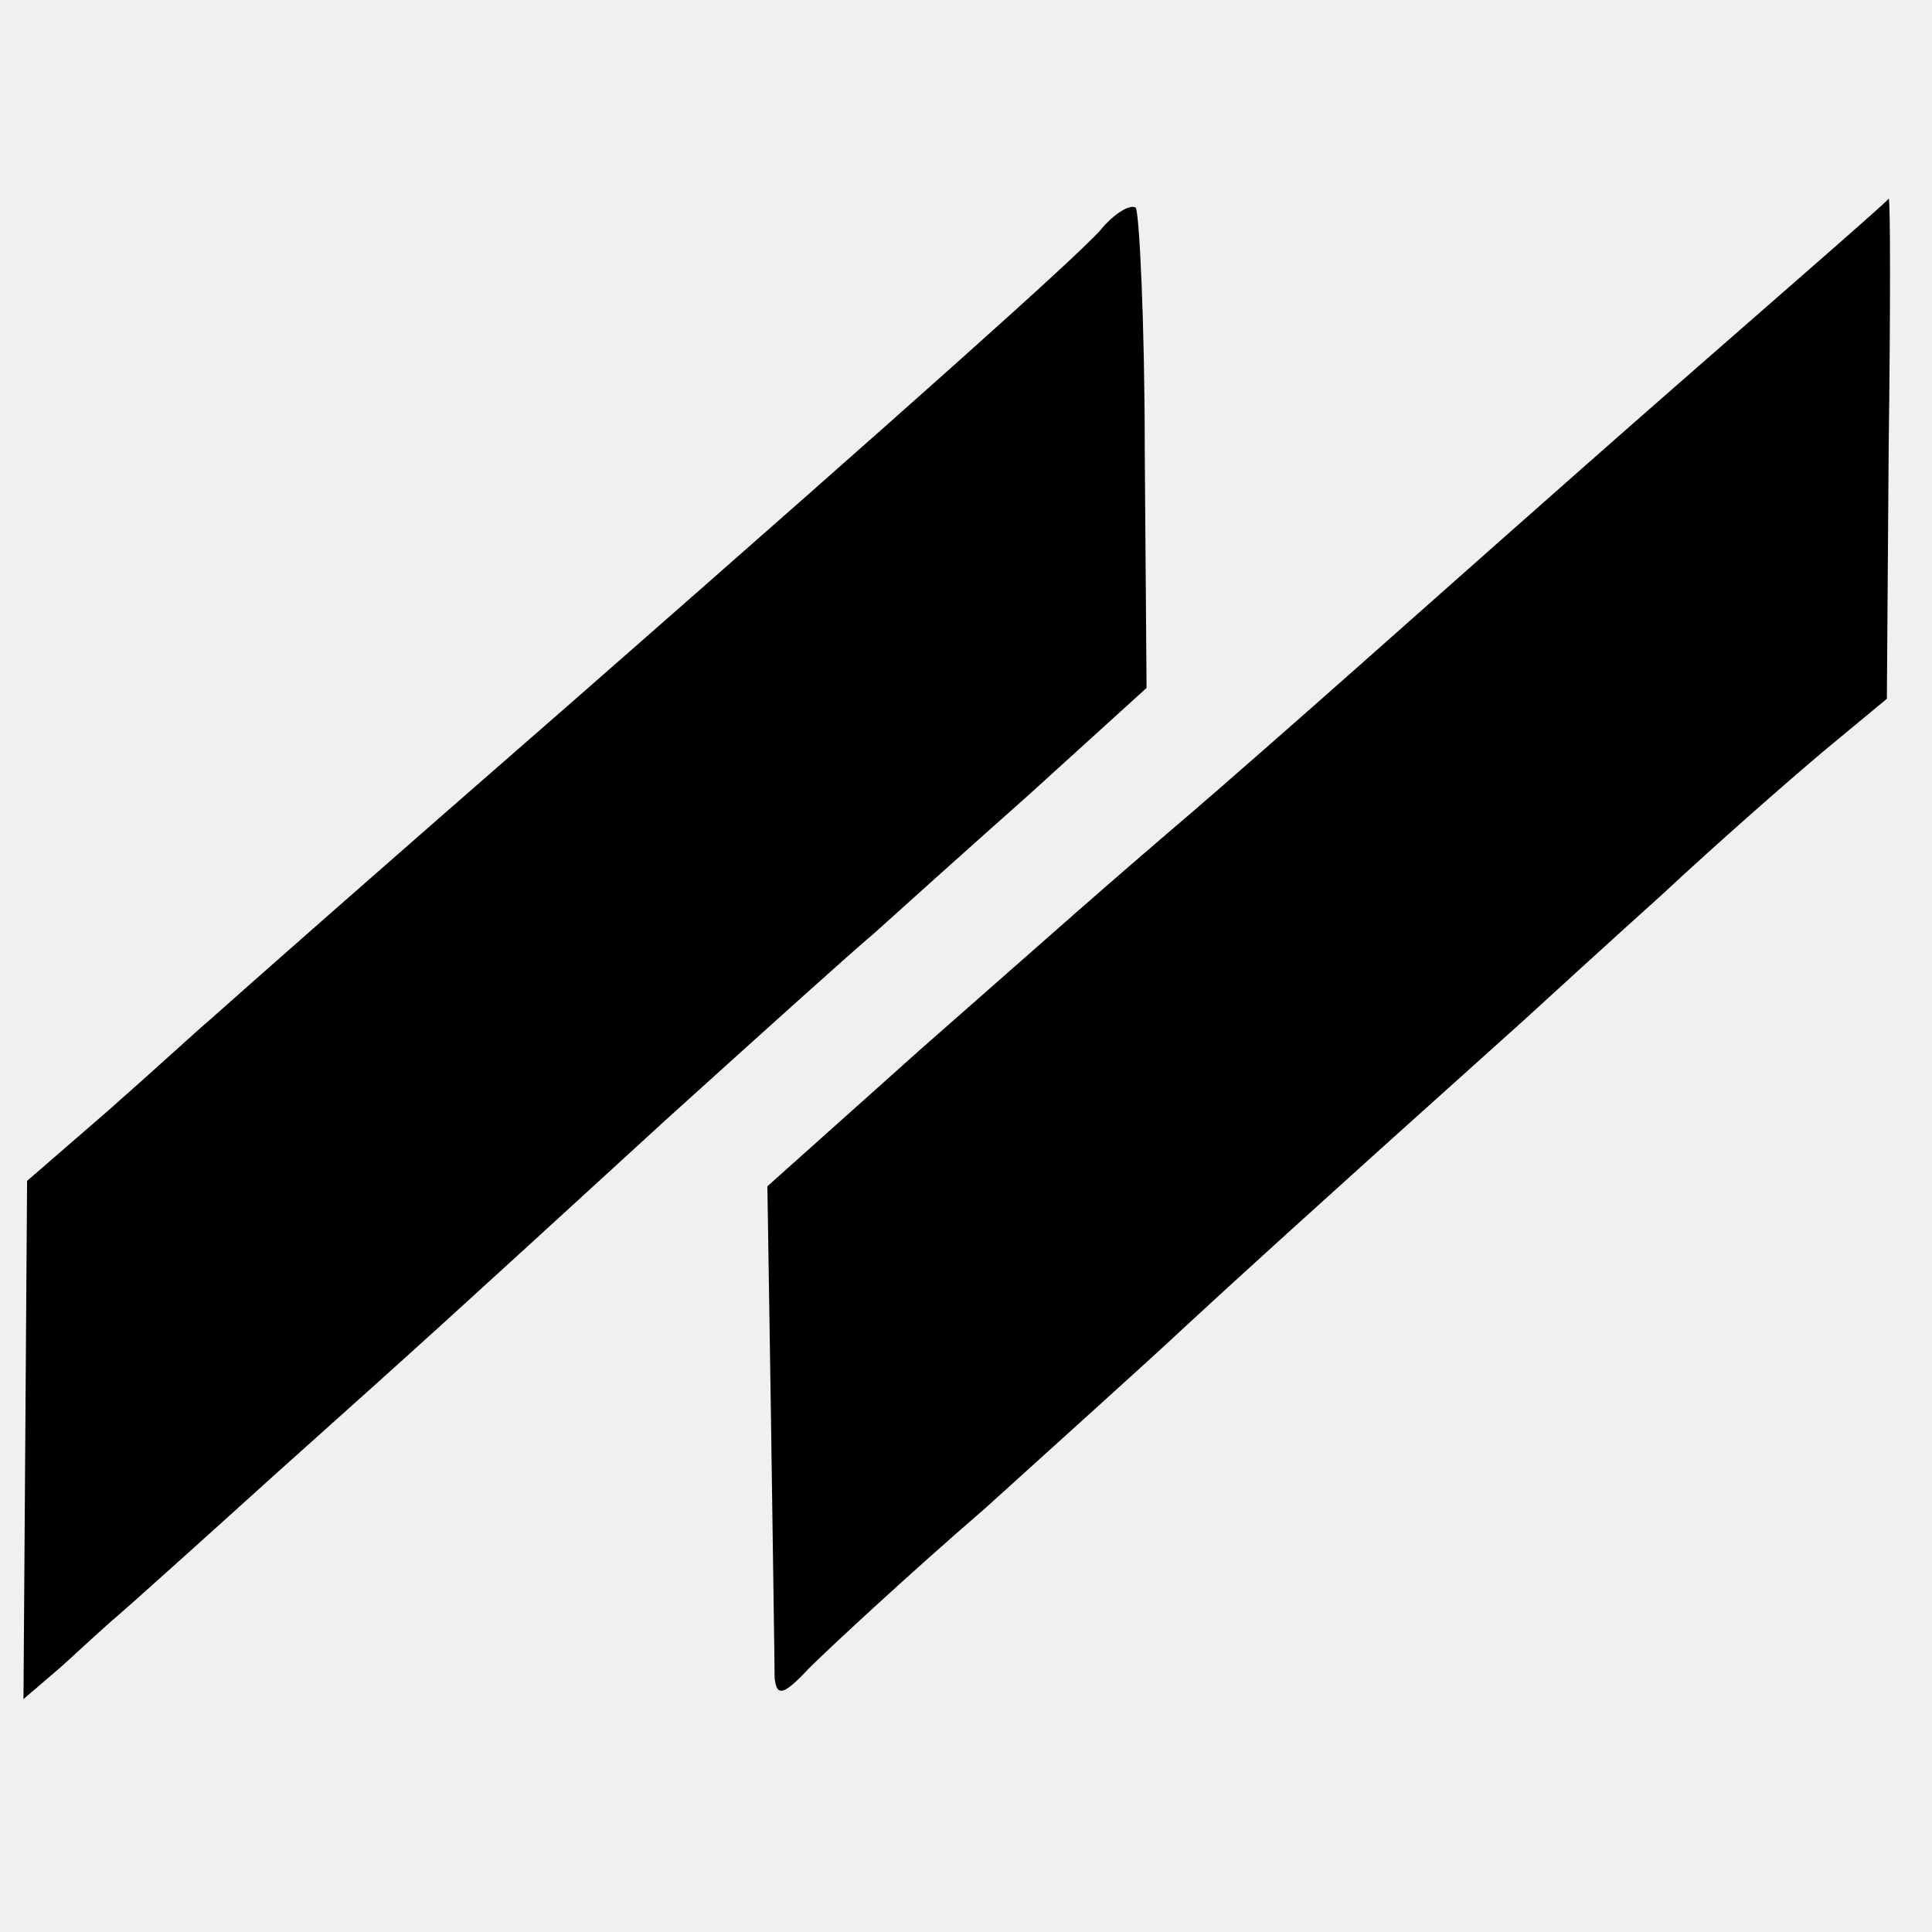
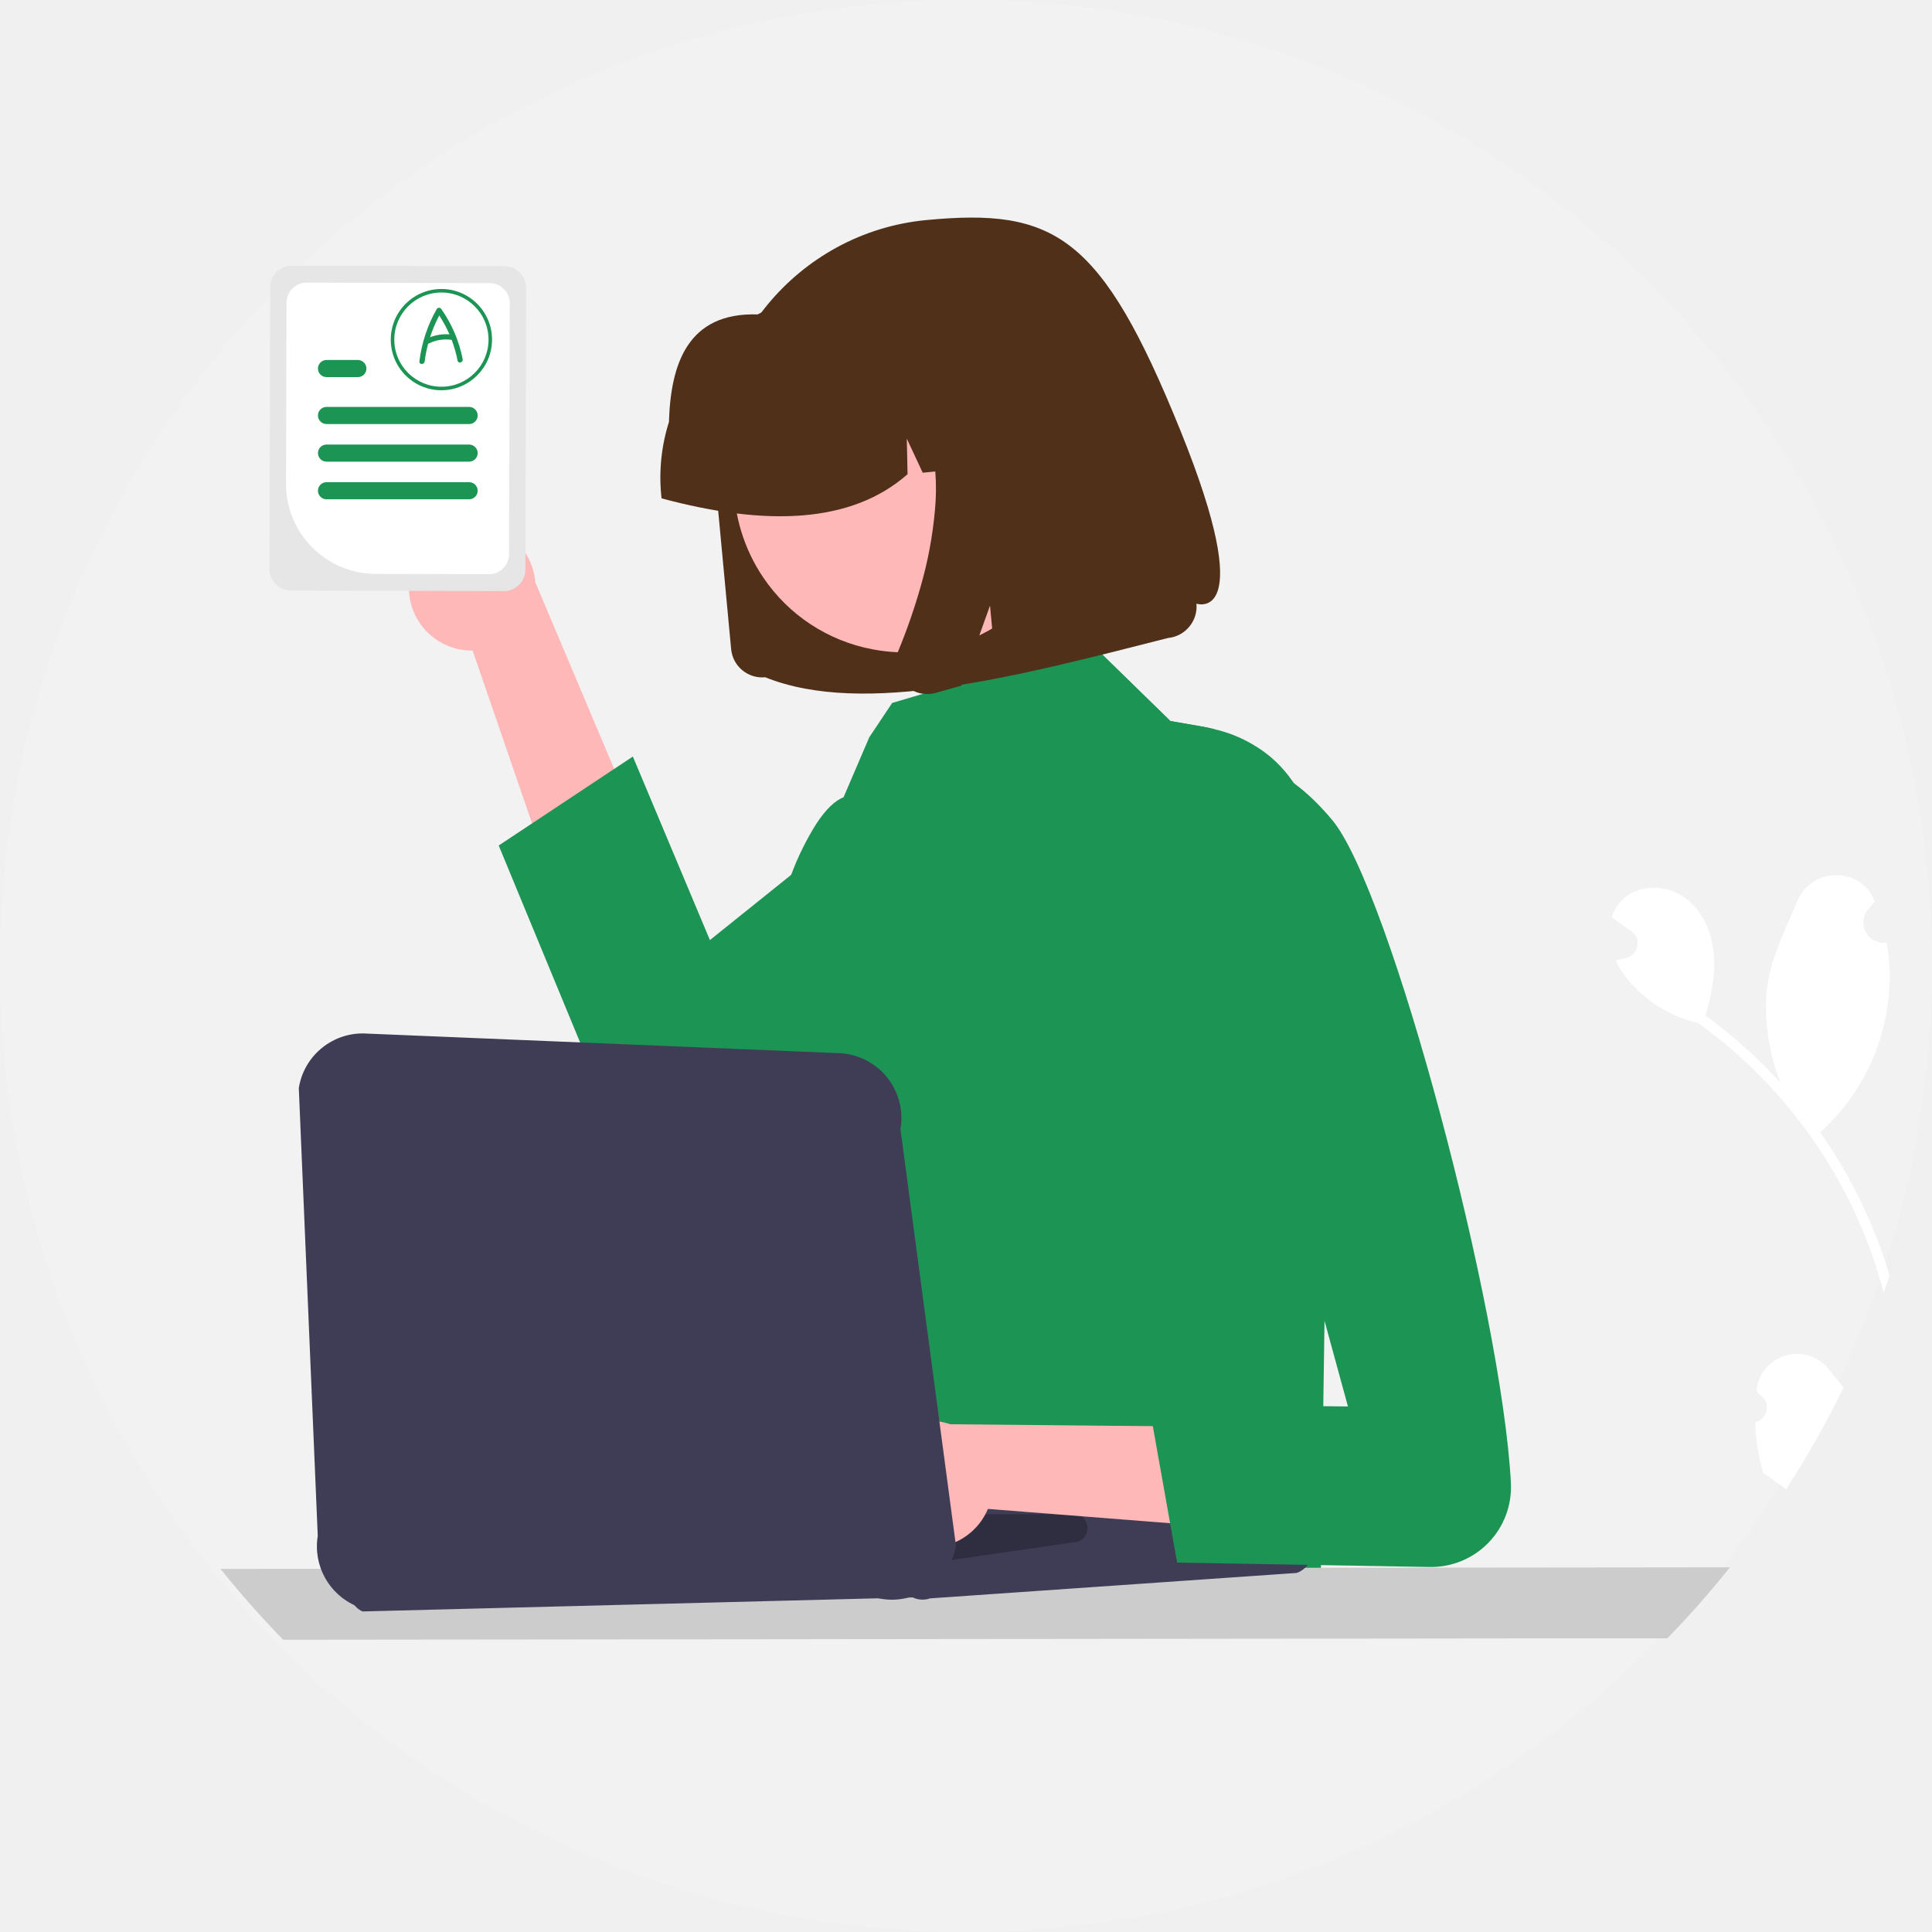
- <svg xmlns="http://www.w3.org/2000/svg" version="1.0" width="107pt" height="107pt" viewBox="0 0 107 107" preserveAspectRatio="xMidYMid meet">
-   <g transform="translate(0,107) scale(0.1,-0.1)" fill="#000000" stroke="none">
-     <path d="M609 942 c-17 -18 -95 -88 -289 -258 -117 -102 -177 -155 -204 -179 -6 -5 -31 -28 -56 -50 l-45 -39 -1 -144 -1 -143 21 18 c11 10 25 23 31 28 7 6 46 41 88 79 86 77 86 77 216 196 52 47 103 93 115 103 11 10 50 45 86 77 l65 59 -1 131 c0 71 -3 132 -5 135 -3 2 -12 -3 -20 -13z" />
-     <path d="M929 857 c-64 -56 -145 -128 -180 -159 -35 -31 -75 -66 -89 -78 -55 -47 -68 -59 -150 -131 l-85 -76 2 -129 c1 -71 2 -135 2 -143 1 -11 5 -10 19 5 10 10 54 51 98 89 43 39 92 83 109 99 26 24 63 58 189 171 12 11 47 43 77 70 30 28 70 63 89 79 l35 29 1 138 c1 77 1 139 0 139 0 -1 -53 -47 -117 -103z" />
-   </g>
+ <svg xmlns="http://www.w3.org/2000/svg" data-name="Layer 1" width="676" height="676" viewBox="0 0 676 676">
+   <path d="M938,450a337.453,337.453,0,0,1-17.85,108.68q-1.02,3-2.09,5.98a338.393,338.393,0,0,1-53.77,96.05q-10.32,12.945-21.87,24.82-11.55,11.895-24.25,22.63a336.248,336.248,0,0,1-165.78,75.8h-.01q-11.7,1.815-23.63,2.83Q614.545,787.99,600,788A336.94,336.94,0,0,1,358.09,686.05q-3.315-3.39-6.53-6.88-8.01-8.685-15.41-17.91-4.155-5.19-8.11-10.54a336.714,336.714,0,0,1-40.24-70.98,332.254,332.254,0,0,1-11.7-32.84c-.24-.79-.47-1.58-.7-2.37q-.75-2.55-1.45-5.13A338.38,338.38,0,0,1,262,450c0-186.67,151.33-338,338-338S938,263.33,938,450Z" transform="translate(-262 -112)" fill="#f2f2f2" />
+   <path d="M405.348,314.032a22.026,22.026,0,0,0,22.026,25.603l53.954,156.993,34.427-23.66L449.296,315.731a22.145,22.145,0,0,0-43.949-1.699Z" transform="translate(-262 -112)" fill="#ffb8b8" />
+   <path d="M686.955,367.15c-23.96,27.26-83.04,75.3-131.71,108.38-10.52,7.15-20.56,13.59-29.65,18.98-6.14,3.64-11.85,6.79-16.99,9.36a27.995,27.995,0,0,1-38.41-14.5l-33.7-81.53,11.66-7.73,28.75-19.07,6.53-4.32,26.96,64.21,28.43-22.82,17.65-14.17,80.46-64.57,6.94-2.06,16.19,15.8,11.45,11.18,10.77,1.87C683.895,366.44,685.455,366.77,686.955,367.15Z" transform="translate(-262 -112)" fill="#1c9454" />
+   <path d="M901.92,591.162c1.67,2.12,3.4,4.23,5.13,6.35a335.121,335.121,0,0,1-20.06,35.52q-.825-.585-1.65-1.17a2.12,2.12,0,0,1-.25-.16c-2.05-1.46-4.11-2.9-6.16-4.36v-.01a70.003,70.003,0,0,1-2.81-17.7,5.288,5.288,0,0,0,1.23-9.86c-.27-.47-.46-.81-.73-1.29.01-.12.03-.25.04-.37C878.23,585.622,894.15,581.262,901.92,591.162Z" transform="translate(-262 -112)" fill="#fff" />
+   <path d="M919.87,548.362q1.8,4.95,3.28,10.01-1.02,3-2.09,5.98-.405-1.575-.84-3.15a161.957,161.957,0,0,0-5.85-17.2q-2.79-6.915-6.18-13.54a170.357,170.357,0,0,0-51.96-60.5,45.35,45.35,0,0,1-23.43-13.78,34.858,34.858,0,0,1-5.57-8.26c.92-.13,1.84-.31,2.74-.5.28-.06.57-.13.85-.19l.11-.02a5.241,5.241,0,0,0,1.85-9.38c-.51-.37-1.03-.73-1.54-1.09-.78-.57-1.57-1.11-2.36-1.67a2.492,2.492,0,0,1-.24-.17c-.9-.64-1.8-1.26-2.69-1.91a15.195,15.195,0,0,1,3.49-5.96c5.59-5.77,15.57-5.64,22.09-.94,6.53,4.7,9.81,12.93,10.23,20.95.37,6.87-1.11,13.67-3.06,20.3.49.36,1,.7,1.49,1.07a171.327,171.327,0,0,1,24.86,22.51c-4.35-10.32-5.93-23.78-4.8-33.05,1.29-10.56,6.42-20.59,10.62-30.58,5.03-12,22.19-12.16,27.03-.08.05.12.1.23.14.35q-1.215,1.215-2.34,2.52a7.175,7.175,0,0,0,6.29,11.8l.15-.02a72.096,72.096,0,0,1,1.06,10.79,73.508,73.508,0,0,1-22.88,54.2c-.48.45-.95.89-1.44,1.32a170.657,170.657,0,0,1,12.45,20.67A172.443,172.443,0,0,1,919.87,548.362Z" transform="translate(-262 -112)" fill="#fff" />
+   <path d="M727.185,454.55l-3.02,207.41-243.96-7,38.96-86c-.28-2.76,17.1-22.13,17-25-.3-8.41,5.98-16.2,7-25,2.08-18.15-9.83-86.69-4.34-100.85a96.267,96.267,0,0,1,8.94-18.08c3.12-4.72,6.32-7.9,9.38-9.05l9.02-21.02,8-12,62.77-18.59,6.94-2.06,16.19,15.8,11.45,11.18,10.77,1.87c1.61.28,3.17.61,4.67.99a47.442,47.442,0,0,1,19.66,9.74C725.415,392.86,727.605,422.9,727.185,454.55Z" transform="translate(-262 -112)" fill="#1c9454" />
+   <path d="M867.29,660.402q-10.32,12.945-21.87,24.82l-26.38.02-141.87.16-25.54.03-16.98.02-25.26.02-19.43.02-35.89.04-21.17.03-44.58.04-21.28.03-58.97.06-37.04.04-9.94.01q-3.315-3.39-6.53-6.88-8.01-8.685-15.41-17.91l20.58-.02,14.02-.01,32.46-.04,62.64-.06,21.17-.02,8.56-.01h.03l6.72-.01,3.01-.01,7.71-.01h3.26l22.86-.02,49.31-.06,21.7-.02,20.78-.02,19.48-.02,27.95-.03,149.28-.15Z" transform="translate(-262 -112)" fill="#ccc" />
+   <path id="bfd9c2c3-21db-4bc8-8976-94586a21de42-231" data-name="Path 9" d="M529.766,348.972l-.054.005a10.924,10.924,0,0,1-11.89-9.865l-5.687-60.699a81.473,81.473,0,0,1,3.433-32.258,82.787,82.787,0,0,1,39.23-47.592,81.52,81.52,0,0,1,31.251-9.557c44.82-4.27,61.199,5.065,88.885,73.421s5.696,60.792,5.696,60.792a10.943,10.943,0,0,1-.463,4.339,11.121,11.121,0,0,1-5.285,6.393,10.978,10.978,0,0,1-4.179,1.277C617.716,348.697,564.251,362.874,529.757,348.973Z" transform="translate(-262 -112)" fill="#51301A" />
+   <path id="acce586e-6e96-4eff-b112-6c9d74172e69-232" data-name="Ellipse 1" d="M628.387,246.521A60.095,60.095,0,0,1,567.275,339.191a59.395,59.395,0,0,1-38.241-25.165,60.095,60.095,0,0,1,61.067-92.643,59.395,59.395,0,0,1,38.287,25.14Z" transform="translate(-262 -112)" fill="#ffb8b8" />
+   <path id="af1db401-16c9-4940-bbbf-8b9ef63e1952-233" data-name="Path 10" d="M493.346,285.156a64.45,64.45,0,0,1,2.716-25.512c.604-20.147,6.45-38.396,31.023-37.63a64.479,64.479,0,0,1,24.552-7.534l12.143-1.199q.205-.02.409-.039A64.341,64.341,0,0,1,634.215,271.344l.114,1.216-25.691,2.512-11.057-23.662.546,24.694-13.269,1.302-5.576-11.938.272,12.451c-19.701,17.352-49.576,18.261-86.082,8.454Z" transform="translate(-262 -112)" fill="#51301A" />
+   <path id="a1e66597-148d-4736-b39c-00184f281162-234" data-name="Path 13" d="M575.525,342.755a10.75,10.75,0,0,0,1.002,5.834,10.994,10.994,0,0,0,1.687,2.561,11.121,11.121,0,0,0,1.956,1.744,10.906,10.906,0,0,0,7.296,1.904q.241-.025.481-.059t.48-.079q.242-.043.48-.1t.478-.122l8.967-2.513,10.049-28.019,2.303,24.587,40.773-11.352-9.775-104.335-69.495,6.848,1.906,1.835a48.029,48.029,0,0,1,13.032,22.517,78.292,78.292,0,0,1,1.983,26.562,141.185,141.185,0,0,1-4.977,26.588,208.08,208.08,0,0,1-7.855,22.633A10.979,10.979,0,0,0,575.525,342.755Z" transform="translate(-262 -112)" fill="#51301A" />
+   <path d="M584.792,671.709a8.06,8.06,0,0,1-3.454-.781l-192.52,4.912a8.08,8.08,0,0,1,1.15-15.045l125.952-37.555a8.079,8.079,0,0,1,4.016-.154L714.762,646.833a8.079,8.079,0,0,1,.926,15.535l-128.259,8.897A8.091,8.091,0,0,1,584.792,671.709Z" transform="translate(-262 -112)" fill="#3f3d56" />
+   <path d="M591.872,658.307a5.085,5.085,0,0,1-2.483-.646L433.035,664.966a5.068,5.068,0,0,1,1.283-9.346l56.604-13.738a5.084,5.084,0,0,1,2.677.078l145.354-.175a5.069,5.069,0,0,1,.034,9.683l-45.602,6.608A5.058,5.058,0,0,1,591.872,658.307Z" transform="translate(-262 -112)" fill="#2f2e41" />
+   <path d="M575.415,649.974a22.026,22.026,0,0,0,32.255-10.014l165.496,13-8-41-170.697-1.626a22.145,22.145,0,0,0-19.053,39.64Z" transform="translate(-262 -112)" fill="#ffb8b8" />
+   <path d="M673.165,382.96s25-20,55,16c20.232,24.278,59.259,171.044,62.495,231.862a27.982,27.982,0,0,1-28.584,29.46l-88.211-1.535-9.864-55.45,69.643.825Z" transform="translate(-262 -112)" fill="#1c9454" />
+   <path d="M574.084,671.732a22.739,22.739,0,0,1-8.81-1.784l-178.442,4.071a22.675,22.675,0,0,1-13.651-24.582l-6.631-156.711a22.642,22.642,0,0,1,23.935-19.074l165.663,6.871a22.739,22.739,0,0,1,20.922,26.544L596.48,652.835A22.775,22.775,0,0,1,574.084,671.732Z" transform="translate(-262 -112)" fill="#3f3d56" />
+   <path d="M438.585,205.17l-74.47-.21a7.541,7.541,0,0,0-7.55,7.51l-.27,98.61a7.524,7.524,0,0,0,7.5,7.54l41.31.12,33.17.09a7.526,7.526,0,0,0,7.54-7.51l.02-5.83.26-92.77A7.535,7.535,0,0,0,438.585,205.17Z" transform="translate(-262 -112)" fill="#e6e6e6" />
+   <path d="M433.335,211.06l-64-.18a7.061,7.061,0,0,0-7.07,7.03l-.18,63.4a31.443,31.443,0,0,0,31.32,31.49l12.16.03,27.49.08a7.055,7.055,0,0,0,7.07-7.03l.02-6.38.22-81.37A7.055,7.055,0,0,0,433.335,211.06Z" transform="translate(-262 -112)" fill="#fff" />
+   <path d="M426.145,254.38h-49.9a2.995,2.995,0,1,0,0,5.99h49.9a2.995,2.995,0,0,0,0-5.99Z" transform="translate(-262 -112)" fill="#1c9454" />
+   <path d="M387.215,237.96h-10.97a2.995,2.995,0,1,0,0,5.99h10.97a2.995,2.995,0,1,0,0-5.99Z" transform="translate(-262 -112)" fill="#1c9454" />
+   <path d="M426.145,280.71h-49.9a2.995,2.995,0,1,0,0,5.99h49.9a2.995,2.995,0,0,0,0-5.99Z" transform="translate(-262 -112)" fill="#1c9454" />
+   <path d="M426.145,267.55h-49.9a2.99,2.99,0,1,0,0,5.98h49.9a2.99,2.99,0,0,0,0-5.98Z" transform="translate(-262 -112)" fill="#1c9454" />
+   <path d="M416.449,248.55a17.716,17.716,0,1,1,17.716-17.716A17.737,17.737,0,0,1,416.449,248.55Zm0-34.202A16.485,16.485,0,1,0,432.934,230.834,16.504,16.504,0,0,0,416.449,214.349Z" transform="translate(-262 -112)" fill="#1c9454" />
+   <path d="M423.889,237.696a45.545,45.545,0,0,0-7.478-17.566.935.935,0,0,0-1.595,0,48.647,48.647,0,0,0-6.067,18.336c-.144,1.177,1.705,1.167,1.847,0a45.52,45.52,0,0,1,1.211-6.2,1.055,1.055,0,0,0,.206-.063,13.459,13.459,0,0,1,7.95-1.295c.024.004.047-.002.07.001a44.285,44.285,0,0,1,2.075,7.278C422.334,239.353,424.114,238.859,423.889,237.696ZM412.472,230.001a46.743,46.743,0,0,1,3.225-7.618,44.266,44.266,0,0,1,3.566,6.612A15.576,15.576,0,0,0,412.472,230.001Z" transform="translate(-262 -112)" fill="#1c9454" />
</svg>
